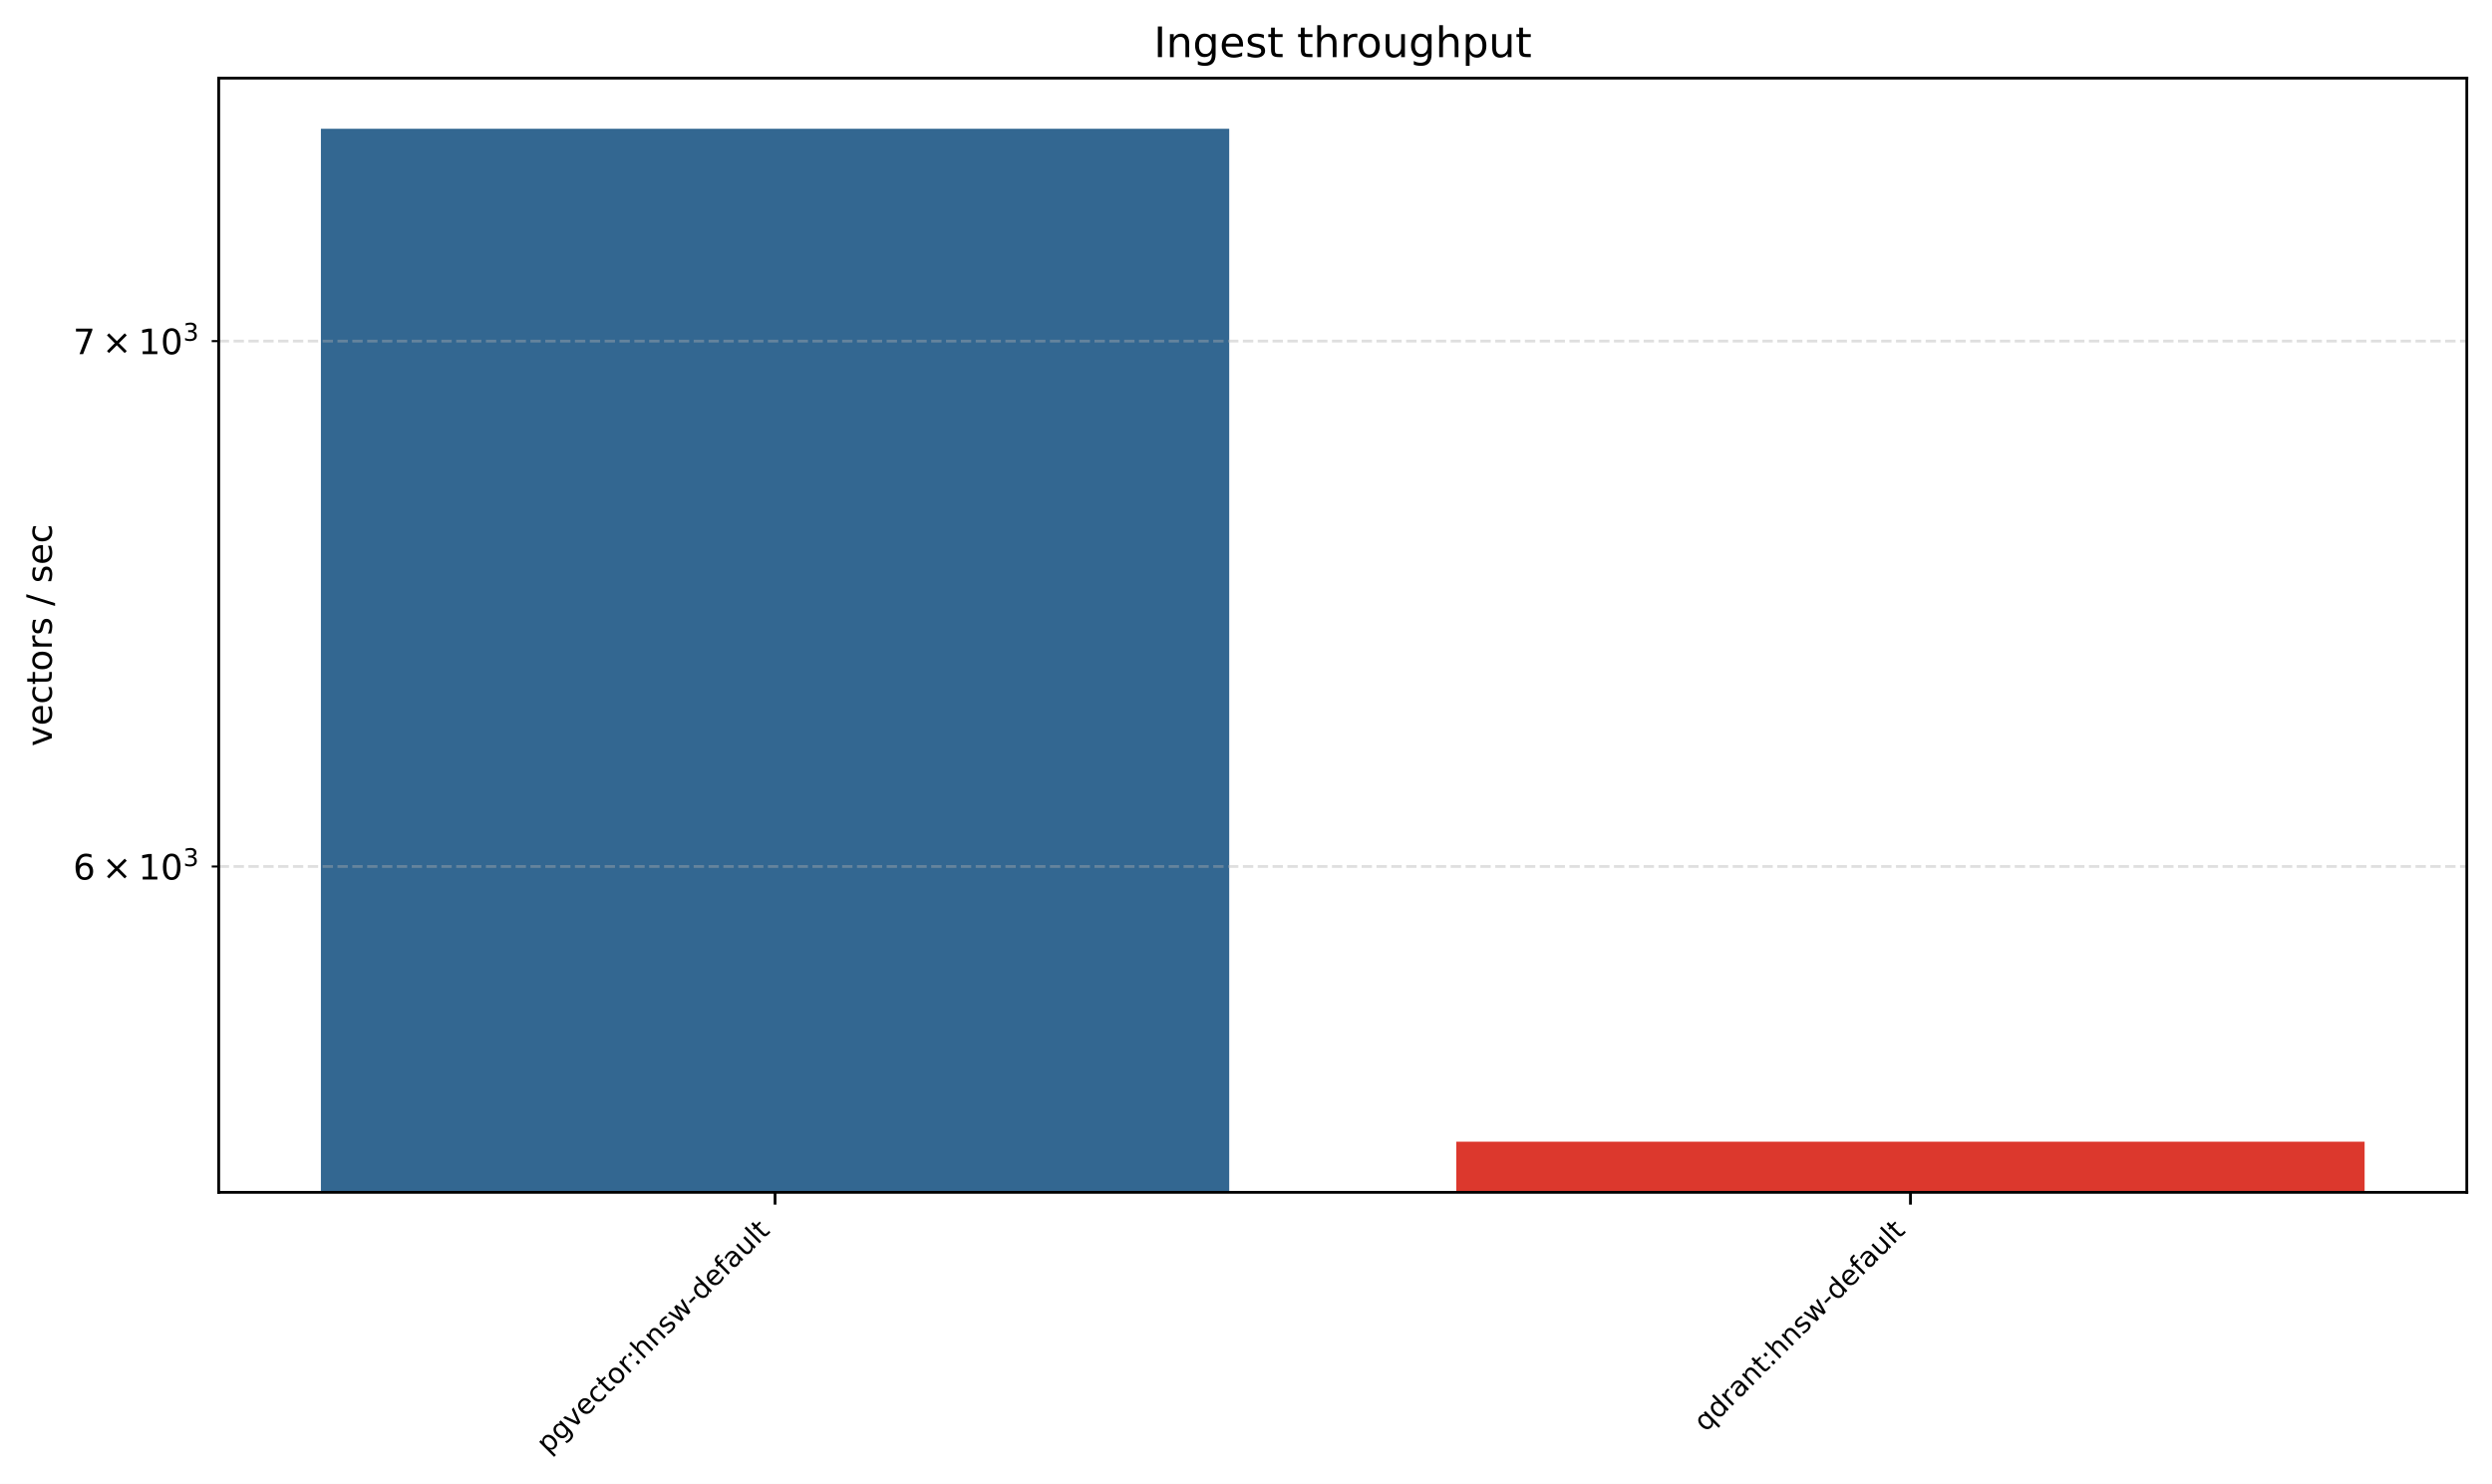
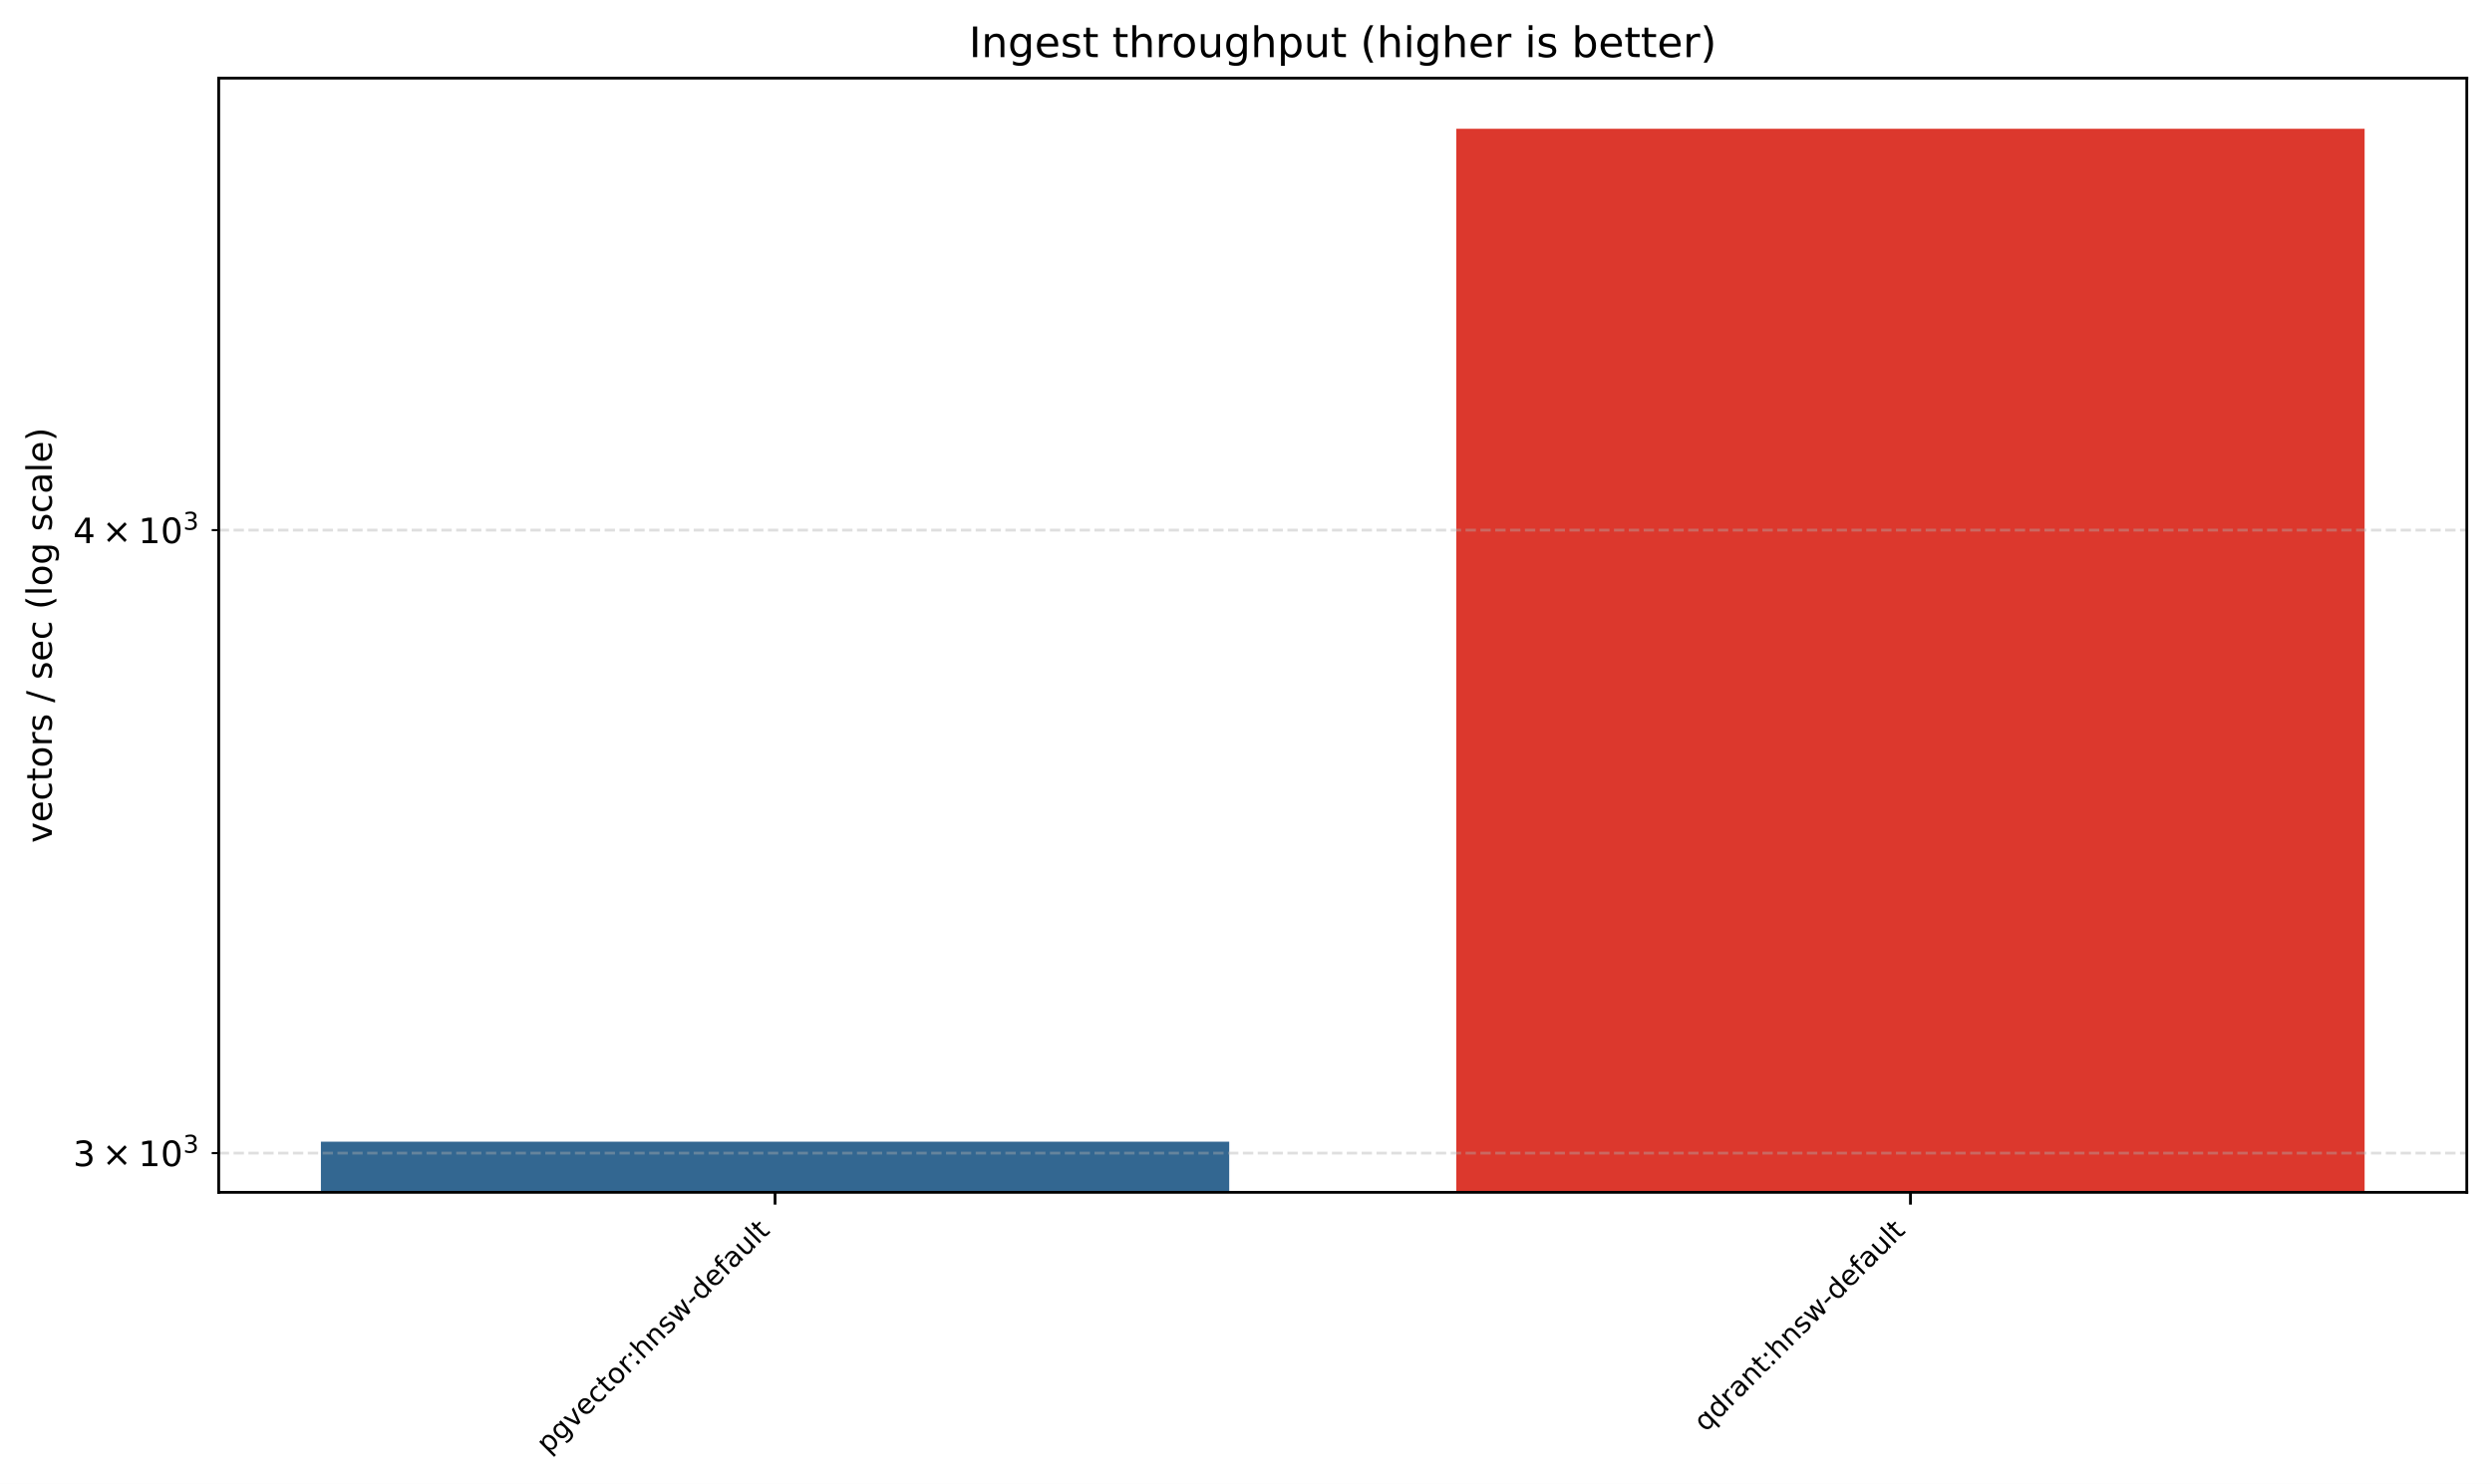
<svg xmlns="http://www.w3.org/2000/svg" xmlns:xlink="http://www.w3.org/1999/xlink" width="711.856pt" height="423.949pt" viewBox="0 0 711.856 423.949" version="1.1">
  <defs>
    <style type="text/css">*{stroke-linejoin: round; stroke-linecap: butt}</style>
  </defs>
  <g id="figure_1">
    <g id="patch_1">
      <path d="M 0 423.949  L 711.856 423.949  L 711.856 0  L 0 0  z " style="fill: #ffffff" />
    </g>
    <g id="axes_1">
      <g id="patch_2">
        <path d="M 62.478 340.653  L 704.656 340.653  L 704.656 22.318  L 62.478 22.318  z " style="fill: #ffffff" />
      </g>
      <g id="patch_3">
-         <path d="M 91.668 2250822.654  L 351.134 2250822.654  L 351.134 36.788  L 91.668 36.788  z " clip-path="url(#pb5756a9241)" style="fill: #336791" />
+         <path d="M 91.668 1429911.006  L 351.134 1429911.006  L 351.134 326.183  L 91.668 326.183  z " clip-path="url(#pfe8e0d479a)" style="fill: #336791" />
      </g>
      <g id="patch_4">
-         <path d="M 416 2250822.654  L 675.466 2250822.654  L 675.466 326.183  L 416 326.183  z " clip-path="url(#pb5756a9241)" style="fill: #dc382d" />
+         <path d="M 416 1429911.006  L 675.466 1429911.006  L 675.466 36.788  L 416 36.788  z " clip-path="url(#pfe8e0d479a)" style="fill: #dc382d" />
      </g>
      <g id="matplotlib.axis_1">
        <g id="xtick_1">
          <g id="line2d_1">
            <defs>
-               <path id="m3f4d60395d" d="M 0 0  L 0 3.5  " style="stroke: #000000; stroke-width: 0.8" />
+               <path id="m6f255d9682" d="M 0 0  L 0 3.5  " style="stroke: #000000; stroke-width: 0.8" />
            </defs>
            <g>
-               <use xlink:href="#m3f4d60395d" x="221.401" y="340.653" style="stroke: #000000; stroke-width: 0.8" />
+               <use xlink:href="#m6f255d9682" x="221.401" y="340.653" style="stroke: #000000; stroke-width: 0.8" />
            </g>
          </g>
          <g id="text_1">
            <g transform="translate(156.6035 415.5722) rotate(-45) scale(0.08 -0.08)">
              <defs>
                <path id="DejaVuSans-70" d="M 1159 525  L 1159 -1331  L 581 -1331  L 581 3500  L 1159 3500  L 1159 2969  Q 1341 3281 1617 3432  Q 1894 3584 2278 3584  Q 2916 3584 3314 3078  Q 3713 2572 3713 1747  Q 3713 922 3314 415  Q 2916 -91 2278 -91  Q 1894 -91 1617 61  Q 1341 213 1159 525  z M 3116 1747  Q 3116 2381 2855 2742  Q 2594 3103 2138 3103  Q 1681 3103 1420 2742  Q 1159 2381 1159 1747  Q 1159 1113 1420 752  Q 1681 391 2138 391  Q 2594 391 2855 752  Q 3116 1113 3116 1747  z " transform="scale(0.015625)" />
                <path id="DejaVuSans-67" d="M 2906 1791  Q 2906 2416 2648 2759  Q 2391 3103 1925 3103  Q 1463 3103 1205 2759  Q 947 2416 947 1791  Q 947 1169 1205 825  Q 1463 481 1925 481  Q 2391 481 2648 825  Q 2906 1169 2906 1791  z M 3481 434  Q 3481 -459 3084 -895  Q 2688 -1331 1869 -1331  Q 1566 -1331 1297 -1286  Q 1028 -1241 775 -1147  L 775 -588  Q 1028 -725 1275 -790  Q 1522 -856 1778 -856  Q 2344 -856 2625 -561  Q 2906 -266 2906 331  L 2906 616  Q 2728 306 2450 153  Q 2172 0 1784 0  Q 1141 0 747 490  Q 353 981 353 1791  Q 353 2603 747 3093  Q 1141 3584 1784 3584  Q 2172 3584 2450 3431  Q 2728 3278 2906 2969  L 2906 3500  L 3481 3500  L 3481 434  z " transform="scale(0.015625)" />
                <path id="DejaVuSans-76" d="M 191 3500  L 800 3500  L 1894 563  L 2988 3500  L 3597 3500  L 2284 0  L 1503 0  L 191 3500  z " transform="scale(0.015625)" />
                <path id="DejaVuSans-65" d="M 3597 1894  L 3597 1613  L 953 1613  Q 991 1019 1311 708  Q 1631 397 2203 397  Q 2534 397 2845 478  Q 3156 559 3463 722  L 3463 178  Q 3153 47 2828 -22  Q 2503 -91 2169 -91  Q 1331 -91 842 396  Q 353 884 353 1716  Q 353 2575 817 3079  Q 1281 3584 2069 3584  Q 2775 3584 3186 3129  Q 3597 2675 3597 1894  z M 3022 2063  Q 3016 2534 2758 2815  Q 2500 3097 2075 3097  Q 1594 3097 1305 2825  Q 1016 2553 972 2059  L 3022 2063  z " transform="scale(0.015625)" />
                <path id="DejaVuSans-63" d="M 3122 3366  L 3122 2828  Q 2878 2963 2633 3030  Q 2388 3097 2138 3097  Q 1578 3097 1268 2742  Q 959 2388 959 1747  Q 959 1106 1268 751  Q 1578 397 2138 397  Q 2388 397 2633 464  Q 2878 531 3122 666  L 3122 134  Q 2881 22 2623 -34  Q 2366 -91 2075 -91  Q 1284 -91 818 406  Q 353 903 353 1747  Q 353 2603 823 3093  Q 1294 3584 2113 3584  Q 2378 3584 2631 3529  Q 2884 3475 3122 3366  z " transform="scale(0.015625)" />
                <path id="DejaVuSans-74" d="M 1172 4494  L 1172 3500  L 2356 3500  L 2356 3053  L 1172 3053  L 1172 1153  Q 1172 725 1289 603  Q 1406 481 1766 481  L 2356 481  L 2356 0  L 1766 0  Q 1100 0 847 248  Q 594 497 594 1153  L 594 3053  L 172 3053  L 172 3500  L 594 3500  L 594 4494  L 1172 4494  z " transform="scale(0.015625)" />
                <path id="DejaVuSans-6f" d="M 1959 3097  Q 1497 3097 1228 2736  Q 959 2375 959 1747  Q 959 1119 1226 758  Q 1494 397 1959 397  Q 2419 397 2687 759  Q 2956 1122 2956 1747  Q 2956 2369 2687 2733  Q 2419 3097 1959 3097  z M 1959 3584  Q 2709 3584 3137 3096  Q 3566 2609 3566 1747  Q 3566 888 3137 398  Q 2709 -91 1959 -91  Q 1206 -91 779 398  Q 353 888 353 1747  Q 353 2609 779 3096  Q 1206 3584 1959 3584  z " transform="scale(0.015625)" />
                <path id="DejaVuSans-72" d="M 2631 2963  Q 2534 3019 2420 3045  Q 2306 3072 2169 3072  Q 1681 3072 1420 2755  Q 1159 2438 1159 1844  L 1159 0  L 581 0  L 581 3500  L 1159 3500  L 1159 2956  Q 1341 3275 1631 3429  Q 1922 3584 2338 3584  Q 2397 3584 2469 3576  Q 2541 3569 2628 3553  L 2631 2963  z " transform="scale(0.015625)" />
                <path id="DejaVuSans-3a" d="M 750 794  L 1409 794  L 1409 0  L 750 0  L 750 794  z M 750 3309  L 1409 3309  L 1409 2516  L 750 2516  L 750 3309  z " transform="scale(0.015625)" />
                <path id="DejaVuSans-68" d="M 3513 2113  L 3513 0  L 2938 0  L 2938 2094  Q 2938 2591 2744 2837  Q 2550 3084 2163 3084  Q 1697 3084 1428 2787  Q 1159 2491 1159 1978  L 1159 0  L 581 0  L 581 4863  L 1159 4863  L 1159 2956  Q 1366 3272 1645 3428  Q 1925 3584 2291 3584  Q 2894 3584 3203 3211  Q 3513 2838 3513 2113  z " transform="scale(0.015625)" />
                <path id="DejaVuSans-6e" d="M 3513 2113  L 3513 0  L 2938 0  L 2938 2094  Q 2938 2591 2744 2837  Q 2550 3084 2163 3084  Q 1697 3084 1428 2787  Q 1159 2491 1159 1978  L 1159 0  L 581 0  L 581 3500  L 1159 3500  L 1159 2956  Q 1366 3272 1645 3428  Q 1925 3584 2291 3584  Q 2894 3584 3203 3211  Q 3513 2838 3513 2113  z " transform="scale(0.015625)" />
                <path id="DejaVuSans-73" d="M 2834 3397  L 2834 2853  Q 2591 2978 2328 3040  Q 2066 3103 1784 3103  Q 1356 3103 1142 2972  Q 928 2841 928 2578  Q 928 2378 1081 2264  Q 1234 2150 1697 2047  L 1894 2003  Q 2506 1872 2764 1633  Q 3022 1394 3022 966  Q 3022 478 2636 193  Q 2250 -91 1575 -91  Q 1294 -91 989 -36  Q 684 19 347 128  L 347 722  Q 666 556 975 473  Q 1284 391 1588 391  Q 1994 391 2212 530  Q 2431 669 2431 922  Q 2431 1156 2273 1281  Q 2116 1406 1581 1522  L 1381 1569  Q 847 1681 609 1914  Q 372 2147 372 2553  Q 372 3047 722 3315  Q 1072 3584 1716 3584  Q 2034 3584 2315 3537  Q 2597 3491 2834 3397  z " transform="scale(0.015625)" />
                <path id="DejaVuSans-77" d="M 269 3500  L 844 3500  L 1563 769  L 2278 3500  L 2956 3500  L 3675 769  L 4391 3500  L 4966 3500  L 4050 0  L 3372 0  L 2619 2869  L 1863 0  L 1184 0  L 269 3500  z " transform="scale(0.015625)" />
                <path id="DejaVuSans-2d" d="M 313 2009  L 1997 2009  L 1997 1497  L 313 1497  L 313 2009  z " transform="scale(0.015625)" />
                <path id="DejaVuSans-64" d="M 2906 2969  L 2906 4863  L 3481 4863  L 3481 0  L 2906 0  L 2906 525  Q 2725 213 2448 61  Q 2172 -91 1784 -91  Q 1150 -91 751 415  Q 353 922 353 1747  Q 353 2572 751 3078  Q 1150 3584 1784 3584  Q 2172 3584 2448 3432  Q 2725 3281 2906 2969  z M 947 1747  Q 947 1113 1208 752  Q 1469 391 1925 391  Q 2381 391 2643 752  Q 2906 1113 2906 1747  Q 2906 2381 2643 2742  Q 2381 3103 1925 3103  Q 1469 3103 1208 2742  Q 947 2381 947 1747  z " transform="scale(0.015625)" />
                <path id="DejaVuSans-66" d="M 2375 4863  L 2375 4384  L 1825 4384  Q 1516 4384 1395 4259  Q 1275 4134 1275 3809  L 1275 3500  L 2222 3500  L 2222 3053  L 1275 3053  L 1275 0  L 697 0  L 697 3053  L 147 3053  L 147 3500  L 697 3500  L 697 3744  Q 697 4328 969 4595  Q 1241 4863 1831 4863  L 2375 4863  z " transform="scale(0.015625)" />
                <path id="DejaVuSans-61" d="M 2194 1759  Q 1497 1759 1228 1600  Q 959 1441 959 1056  Q 959 750 1161 570  Q 1363 391 1709 391  Q 2188 391 2477 730  Q 2766 1069 2766 1631  L 2766 1759  L 2194 1759  z M 3341 1997  L 3341 0  L 2766 0  L 2766 531  Q 2569 213 2275 61  Q 1981 -91 1556 -91  Q 1019 -91 701 211  Q 384 513 384 1019  Q 384 1609 779 1909  Q 1175 2209 1959 2209  L 2766 2209  L 2766 2266  Q 2766 2663 2505 2880  Q 2244 3097 1772 3097  Q 1472 3097 1187 3025  Q 903 2953 641 2809  L 641 3341  Q 956 3463 1253 3523  Q 1550 3584 1831 3584  Q 2591 3584 2966 3190  Q 3341 2797 3341 1997  z " transform="scale(0.015625)" />
                <path id="DejaVuSans-75" d="M 544 1381  L 544 3500  L 1119 3500  L 1119 1403  Q 1119 906 1312 657  Q 1506 409 1894 409  Q 2359 409 2629 706  Q 2900 1003 2900 1516  L 2900 3500  L 3475 3500  L 3475 0  L 2900 0  L 2900 538  Q 2691 219 2414 64  Q 2138 -91 1772 -91  Q 1169 -91 856 284  Q 544 659 544 1381  z M 1991 3584  L 1991 3584  z " transform="scale(0.015625)" />
                <path id="DejaVuSans-6c" d="M 603 4863  L 1178 4863  L 1178 0  L 603 0  L 603 4863  z " transform="scale(0.015625)" />
              </defs>
              <use xlink:href="#DejaVuSans-70" />
              <use xlink:href="#DejaVuSans-67" transform="translate(63.47656 0)" />
              <use xlink:href="#DejaVuSans-76" transform="translate(126.9531 0)" />
              <use xlink:href="#DejaVuSans-65" transform="translate(186.1328 0)" />
              <use xlink:href="#DejaVuSans-63" transform="translate(247.6562 0)" />
              <use xlink:href="#DejaVuSans-74" transform="translate(302.6367 0)" />
              <use xlink:href="#DejaVuSans-6f" transform="translate(341.8457 0)" />
              <use xlink:href="#DejaVuSans-72" transform="translate(403.0273 0)" />
              <use xlink:href="#DejaVuSans-3a" transform="translate(442.3906 0)" />
              <use xlink:href="#DejaVuSans-68" transform="translate(476.082 0)" />
              <use xlink:href="#DejaVuSans-6e" transform="translate(539.4609 0)" />
              <use xlink:href="#DejaVuSans-73" transform="translate(602.8398 0)" />
              <use xlink:href="#DejaVuSans-77" transform="translate(654.9395 0)" />
              <use xlink:href="#DejaVuSans-2d" transform="translate(736.7266 0)" />
              <use xlink:href="#DejaVuSans-64" transform="translate(772.8105 0)" />
              <use xlink:href="#DejaVuSans-65" transform="translate(836.2871 0)" />
              <use xlink:href="#DejaVuSans-66" transform="translate(897.8105 0)" />
              <use xlink:href="#DejaVuSans-61" transform="translate(933.0156 0)" />
              <use xlink:href="#DejaVuSans-75" transform="translate(994.2949 0)" />
              <use xlink:href="#DejaVuSans-6c" transform="translate(1057.674 0)" />
              <use xlink:href="#DejaVuSans-74" transform="translate(1085.457 0)" />
            </g>
          </g>
        </g>
        <g id="xtick_2">
          <g id="line2d_2">
            <g>
-               <use xlink:href="#m3f4d60395d" x="545.733" y="340.653" style="stroke: #000000; stroke-width: 0.8" />
+               <use xlink:href="#m6f255d9682" x="545.733" y="340.653" style="stroke: #000000; stroke-width: 0.8" />
            </g>
          </g>
          <g id="text_2">
            <g transform="translate(487.1859 409.3222) rotate(-45) scale(0.08 -0.08)">
              <defs>
                <path id="DejaVuSans-71" d="M 947 1747  Q 947 1113 1208 752  Q 1469 391 1925 391  Q 2381 391 2643 752  Q 2906 1113 2906 1747  Q 2906 2381 2643 2742  Q 2381 3103 1925 3103  Q 1469 3103 1208 2742  Q 947 2381 947 1747  z M 2906 525  Q 2725 213 2448 61  Q 2172 -91 1784 -91  Q 1150 -91 751 415  Q 353 922 353 1747  Q 353 2572 751 3078  Q 1150 3584 1784 3584  Q 2172 3584 2448 3432  Q 2725 3281 2906 2969  L 2906 3500  L 3481 3500  L 3481 -1331  L 2906 -1331  L 2906 525  z " transform="scale(0.015625)" />
              </defs>
              <use xlink:href="#DejaVuSans-71" />
              <use xlink:href="#DejaVuSans-64" transform="translate(63.47656 0)" />
              <use xlink:href="#DejaVuSans-72" transform="translate(126.9531 0)" />
              <use xlink:href="#DejaVuSans-61" transform="translate(168.0664 0)" />
              <use xlink:href="#DejaVuSans-6e" transform="translate(229.3457 0)" />
              <use xlink:href="#DejaVuSans-74" transform="translate(292.7246 0)" />
              <use xlink:href="#DejaVuSans-3a" transform="translate(331.9336 0)" />
              <use xlink:href="#DejaVuSans-68" transform="translate(365.625 0)" />
              <use xlink:href="#DejaVuSans-6e" transform="translate(429.0039 0)" />
              <use xlink:href="#DejaVuSans-73" transform="translate(492.3828 0)" />
              <use xlink:href="#DejaVuSans-77" transform="translate(544.4824 0)" />
              <use xlink:href="#DejaVuSans-2d" transform="translate(626.2695 0)" />
              <use xlink:href="#DejaVuSans-64" transform="translate(662.3535 0)" />
              <use xlink:href="#DejaVuSans-65" transform="translate(725.8301 0)" />
              <use xlink:href="#DejaVuSans-66" transform="translate(787.3535 0)" />
              <use xlink:href="#DejaVuSans-61" transform="translate(822.5586 0)" />
              <use xlink:href="#DejaVuSans-75" transform="translate(883.8379 0)" />
              <use xlink:href="#DejaVuSans-6c" transform="translate(947.2168 0)" />
              <use xlink:href="#DejaVuSans-74" transform="translate(975 0)" />
            </g>
          </g>
        </g>
      </g>
      <g id="matplotlib.axis_2">
        <g id="ytick_1">
          <g id="line2d_3">
-             <path d="M 62.478 247.562  L 704.656 247.562  " clip-path="url(#pb5756a9241)" style="fill: none; stroke-dasharray: 2.96,1.28; stroke-dashoffset: 0; stroke: #b0b0b0; stroke-opacity: 0.4; stroke-width: 0.8" />
+             <path d="M 62.478 329.445  L 704.656 329.445  " clip-path="url(#pfe8e0d479a)" style="fill: none; stroke-dasharray: 2.96,1.28; stroke-dashoffset: 0; stroke: #b0b0b0; stroke-opacity: 0.4; stroke-width: 0.8" />
          </g>
          <g id="line2d_4">
            <defs>
-               <path id="mb6a8b014ee" d="M 0 0  L -2 0  " style="stroke: #000000; stroke-width: 0.6" />
+               <path id="m03c75f7ad1" d="M 0 0  L -2 0  " style="stroke: #000000; stroke-width: 0.6" />
            </defs>
            <g>
-               <use xlink:href="#mb6a8b014ee" x="62.478" y="247.562" style="stroke: #000000; stroke-width: 0.6" />
+               <use xlink:href="#m03c75f7ad1" x="62.478" y="329.445" style="stroke: #000000; stroke-width: 0.6" />
            </g>
          </g>
          <g id="text_3">
-             <g transform="translate(20.87813 251.3611) scale(0.1 -0.1)">
-               <defs>
-                 <path id="DejaVuSans-36" d="M 2113 2584  Q 1688 2584 1439 2293  Q 1191 2003 1191 1497  Q 1191 994 1439 701  Q 1688 409 2113 409  Q 2538 409 2786 701  Q 3034 994 3034 1497  Q 3034 2003 2786 2293  Q 2538 2584 2113 2584  z M 3366 4563  L 3366 3988  Q 3128 4100 2886 4159  Q 2644 4219 2406 4219  Q 1781 4219 1451 3797  Q 1122 3375 1075 2522  Q 1259 2794 1537 2939  Q 1816 3084 2150 3084  Q 2853 3084 3261 2657  Q 3669 2231 3669 1497  Q 3669 778 3244 343  Q 2819 -91 2113 -91  Q 1303 -91 875 529  Q 447 1150 447 2328  Q 447 3434 972 4092  Q 1497 4750 2381 4750  Q 2619 4750 2861 4703  Q 3103 4656 3366 4563  z " transform="scale(0.015625)" />
+             <g transform="translate(20.87813 333.2443) scale(0.1 -0.1)">
+               <defs>
+                 <path id="DejaVuSans-33" d="M 2597 2516  Q 3050 2419 3304 2112  Q 3559 1806 3559 1356  Q 3559 666 3084 287  Q 2609 -91 1734 -91  Q 1441 -91 1130 -33  Q 819 25 488 141  L 488 750  Q 750 597 1062 519  Q 1375 441 1716 441  Q 2309 441 2620 675  Q 2931 909 2931 1356  Q 2931 1769 2642 2001  Q 2353 2234 1838 2234  L 1294 2234  L 1294 2753  L 1863 2753  Q 2328 2753 2575 2939  Q 2822 3125 2822 3475  Q 2822 3834 2567 4026  Q 2313 4219 1838 4219  Q 1578 4219 1281 4162  Q 984 4106 628 3988  L 628 4550  Q 988 4650 1302 4700  Q 1616 4750 1894 4750  Q 2613 4750 3031 4423  Q 3450 4097 3450 3541  Q 3450 3153 3228 2886  Q 3006 2619 2597 2516  z " transform="scale(0.015625)" />
                <path id="DejaVuSans-d7" d="M 4488 3438  L 3059 2003  L 4488 575  L 4116 197  L 2681 1631  L 1247 197  L 878 575  L 2303 2003  L 878 3438  L 1247 3816  L 2681 2381  L 4116 3816  L 4488 3438  z " transform="scale(0.015625)" />
                <path id="DejaVuSans-31" d="M 794 531  L 1825 531  L 1825 4091  L 703 3866  L 703 4441  L 1819 4666  L 2450 4666  L 2450 531  L 3481 531  L 3481 0  L 794 0  L 794 531  z " transform="scale(0.015625)" />
                <path id="DejaVuSans-30" d="M 2034 4250  Q 1547 4250 1301 3770  Q 1056 3291 1056 2328  Q 1056 1369 1301 889  Q 1547 409 2034 409  Q 2525 409 2770 889  Q 3016 1369 3016 2328  Q 3016 3291 2770 3770  Q 2525 4250 2034 4250  z M 2034 4750  Q 2819 4750 3233 4129  Q 3647 3509 3647 2328  Q 3647 1150 3233 529  Q 2819 -91 2034 -91  Q 1250 -91 836 529  Q 422 1150 422 2328  Q 422 3509 836 4129  Q 1250 4750 2034 4750  z " transform="scale(0.015625)" />
-                 <path id="DejaVuSans-33" d="M 2597 2516  Q 3050 2419 3304 2112  Q 3559 1806 3559 1356  Q 3559 666 3084 287  Q 2609 -91 1734 -91  Q 1441 -91 1130 -33  Q 819 25 488 141  L 488 750  Q 750 597 1062 519  Q 1375 441 1716 441  Q 2309 441 2620 675  Q 2931 909 2931 1356  Q 2931 1769 2642 2001  Q 2353 2234 1838 2234  L 1294 2234  L 1294 2753  L 1863 2753  Q 2328 2753 2575 2939  Q 2822 3125 2822 3475  Q 2822 3834 2567 4026  Q 2313 4219 1838 4219  Q 1578 4219 1281 4162  Q 984 4106 628 3988  L 628 4550  Q 988 4650 1302 4700  Q 1616 4750 1894 4750  Q 2613 4750 3031 4423  Q 3450 4097 3450 3541  Q 3450 3153 3228 2886  Q 3006 2619 2597 2516  z " transform="scale(0.015625)" />
-               </defs>
-               <use xlink:href="#DejaVuSans-36" transform="translate(0 0.765625)" />
+               </defs>
+               <use xlink:href="#DejaVuSans-33" transform="translate(0 0.765625)" />
              <use xlink:href="#DejaVuSans-d7" transform="translate(83.10547 0.765625)" />
              <use xlink:href="#DejaVuSans-31" transform="translate(186.377 0.765625)" />
              <use xlink:href="#DejaVuSans-30" transform="translate(250 0.765625)" />
              <use xlink:href="#DejaVuSans-33" transform="translate(314.5801 39.04688) scale(0.7)" />
            </g>
          </g>
        </g>
        <g id="ytick_2">
          <g id="line2d_5">
-             <path d="M 62.478 97.46  L 704.656 97.46  " clip-path="url(#pb5756a9241)" style="fill: none; stroke-dasharray: 2.96,1.28; stroke-dashoffset: 0; stroke: #b0b0b0; stroke-opacity: 0.4; stroke-width: 0.8" />
+             <path d="M 62.478 151.454  L 704.656 151.454  " clip-path="url(#pfe8e0d479a)" style="fill: none; stroke-dasharray: 2.96,1.28; stroke-dashoffset: 0; stroke: #b0b0b0; stroke-opacity: 0.4; stroke-width: 0.8" />
          </g>
          <g id="line2d_6">
            <g>
-               <use xlink:href="#mb6a8b014ee" x="62.478" y="97.46" style="stroke: #000000; stroke-width: 0.6" />
+               <use xlink:href="#m03c75f7ad1" x="62.478" y="151.454" style="stroke: #000000; stroke-width: 0.6" />
            </g>
          </g>
          <g id="text_4">
-             <g transform="translate(20.87813 101.2595) scale(0.1 -0.1)">
-               <defs>
-                 <path id="DejaVuSans-37" d="M 525 4666  L 3525 4666  L 3525 4397  L 1831 0  L 1172 0  L 2766 4134  L 525 4134  L 525 4666  z " transform="scale(0.015625)" />
-               </defs>
-               <use xlink:href="#DejaVuSans-37" transform="translate(0 0.765625)" />
+             <g transform="translate(20.87813 155.2531) scale(0.1 -0.1)">
+               <defs>
+                 <path id="DejaVuSans-34" d="M 2419 4116  L 825 1625  L 2419 1625  L 2419 4116  z M 2253 4666  L 3047 4666  L 3047 1625  L 3713 1625  L 3713 1100  L 3047 1100  L 3047 0  L 2419 0  L 2419 1100  L 313 1100  L 313 1709  L 2253 4666  z " transform="scale(0.015625)" />
+               </defs>
+               <use xlink:href="#DejaVuSans-34" transform="translate(0 0.765625)" />
              <use xlink:href="#DejaVuSans-d7" transform="translate(83.10547 0.765625)" />
              <use xlink:href="#DejaVuSans-31" transform="translate(186.377 0.765625)" />
              <use xlink:href="#DejaVuSans-30" transform="translate(250 0.765625)" />
              <use xlink:href="#DejaVuSans-33" transform="translate(314.5801 39.04688) scale(0.7)" />
            </g>
          </g>
        </g>
        <g id="text_5">
-           <g transform="translate(14.79844 213.2433) rotate(-90) scale(0.1 -0.1)">
+           <g transform="translate(14.79844 240.8292) rotate(-90) scale(0.1 -0.1)">
            <defs>
              <path id="DejaVuSans-20" transform="scale(0.015625)" />
              <path id="DejaVuSans-2f" d="M 1625 4666  L 2156 4666  L 531 -594  L 0 -594  L 1625 4666  z " transform="scale(0.015625)" />
+               <path id="DejaVuSans-28" d="M 1984 4856  Q 1566 4138 1362 3434  Q 1159 2731 1159 2009  Q 1159 1288 1364 580  Q 1569 -128 1984 -844  L 1484 -844  Q 1016 -109 783 600  Q 550 1309 550 2009  Q 550 2706 781 3412  Q 1013 4119 1484 4856  L 1984 4856  z " transform="scale(0.015625)" />
+               <path id="DejaVuSans-29" d="M 513 4856  L 1013 4856  Q 1481 4119 1714 3412  Q 1947 2706 1947 2009  Q 1947 1309 1714 600  Q 1481 -109 1013 -844  L 513 -844  Q 928 -128 1133 580  Q 1338 1288 1338 2009  Q 1338 2731 1133 3434  Q 928 4138 513 4856  z " transform="scale(0.015625)" />
            </defs>
            <use xlink:href="#DejaVuSans-76" />
            <use xlink:href="#DejaVuSans-65" transform="translate(59.17969 0)" />
            <use xlink:href="#DejaVuSans-63" transform="translate(120.7031 0)" />
            <use xlink:href="#DejaVuSans-74" transform="translate(175.6836 0)" />
            <use xlink:href="#DejaVuSans-6f" transform="translate(214.8926 0)" />
            <use xlink:href="#DejaVuSans-72" transform="translate(276.0742 0)" />
            <use xlink:href="#DejaVuSans-73" transform="translate(317.1875 0)" />
            <use xlink:href="#DejaVuSans-20" transform="translate(369.2871 0)" />
            <use xlink:href="#DejaVuSans-2f" transform="translate(401.0742 0)" />
            <use xlink:href="#DejaVuSans-20" transform="translate(434.7656 0)" />
            <use xlink:href="#DejaVuSans-73" transform="translate(466.5527 0)" />
            <use xlink:href="#DejaVuSans-65" transform="translate(518.6523 0)" />
            <use xlink:href="#DejaVuSans-63" transform="translate(580.1758 0)" />
+             <use xlink:href="#DejaVuSans-20" transform="translate(635.1562 0)" />
+             <use xlink:href="#DejaVuSans-28" transform="translate(666.9434 0)" />
+             <use xlink:href="#DejaVuSans-6c" transform="translate(705.957 0)" />
+             <use xlink:href="#DejaVuSans-6f" transform="translate(733.7402 0)" />
+             <use xlink:href="#DejaVuSans-67" transform="translate(794.9219 0)" />
+             <use xlink:href="#DejaVuSans-20" transform="translate(858.3984 0)" />
+             <use xlink:href="#DejaVuSans-73" transform="translate(890.1855 0)" />
+             <use xlink:href="#DejaVuSans-63" transform="translate(942.2852 0)" />
+             <use xlink:href="#DejaVuSans-61" transform="translate(997.2656 0)" />
+             <use xlink:href="#DejaVuSans-6c" transform="translate(1058.545 0)" />
+             <use xlink:href="#DejaVuSans-65" transform="translate(1086.328 0)" />
+             <use xlink:href="#DejaVuSans-29" transform="translate(1147.852 0)" />
          </g>
        </g>
      </g>
      <g id="patch_5">
        <path d="M 62.478 340.653  L 62.478 22.318  " style="fill: none; stroke: #000000; stroke-width: 0.8; stroke-linejoin: miter; stroke-linecap: square" />
      </g>
      <g id="patch_6">
        <path d="M 704.656 340.653  L 704.656 22.318  " style="fill: none; stroke: #000000; stroke-width: 0.8; stroke-linejoin: miter; stroke-linecap: square" />
      </g>
      <g id="patch_7">
        <path d="M 62.478 340.653  L 704.656 340.653  " style="fill: none; stroke: #000000; stroke-width: 0.8; stroke-linejoin: miter; stroke-linecap: square" />
      </g>
      <g id="patch_8">
        <path d="M 62.478 22.318  L 704.656 22.318  " style="fill: none; stroke: #000000; stroke-width: 0.8; stroke-linejoin: miter; stroke-linecap: square" />
      </g>
      <g id="text_6">
-         <g transform="translate(329.5738 16.31812) scale(0.12 -0.12)">
+         <g transform="translate(276.7757 16.31812) scale(0.12 -0.12)">
          <defs>
            <path id="DejaVuSans-49" d="M 628 4666  L 1259 4666  L 1259 0  L 628 0  L 628 4666  z " transform="scale(0.015625)" />
+             <path id="DejaVuSans-69" d="M 603 3500  L 1178 3500  L 1178 0  L 603 0  L 603 3500  z M 603 4863  L 1178 4863  L 1178 4134  L 603 4134  L 603 4863  z " transform="scale(0.015625)" />
+             <path id="DejaVuSans-62" d="M 3116 1747  Q 3116 2381 2855 2742  Q 2594 3103 2138 3103  Q 1681 3103 1420 2742  Q 1159 2381 1159 1747  Q 1159 1113 1420 752  Q 1681 391 2138 391  Q 2594 391 2855 752  Q 3116 1113 3116 1747  z M 1159 2969  Q 1341 3281 1617 3432  Q 1894 3584 2278 3584  Q 2916 3584 3314 3078  Q 3713 2572 3713 1747  Q 3713 922 3314 415  Q 2916 -91 2278 -91  Q 1894 -91 1617 61  Q 1341 213 1159 525  L 1159 0  L 581 0  L 581 4863  L 1159 4863  L 1159 2969  z " transform="scale(0.015625)" />
          </defs>
          <use xlink:href="#DejaVuSans-49" />
          <use xlink:href="#DejaVuSans-6e" transform="translate(29.49219 0)" />
          <use xlink:href="#DejaVuSans-67" transform="translate(92.87109 0)" />
          <use xlink:href="#DejaVuSans-65" transform="translate(156.3477 0)" />
          <use xlink:href="#DejaVuSans-73" transform="translate(217.8711 0)" />
          <use xlink:href="#DejaVuSans-74" transform="translate(269.9707 0)" />
          <use xlink:href="#DejaVuSans-20" transform="translate(309.1797 0)" />
          <use xlink:href="#DejaVuSans-74" transform="translate(340.9668 0)" />
          <use xlink:href="#DejaVuSans-68" transform="translate(380.1758 0)" />
          <use xlink:href="#DejaVuSans-72" transform="translate(443.5547 0)" />
          <use xlink:href="#DejaVuSans-6f" transform="translate(482.418 0)" />
          <use xlink:href="#DejaVuSans-75" transform="translate(543.5996 0)" />
          <use xlink:href="#DejaVuSans-67" transform="translate(606.9785 0)" />
          <use xlink:href="#DejaVuSans-68" transform="translate(670.4551 0)" />
          <use xlink:href="#DejaVuSans-70" transform="translate(733.834 0)" />
          <use xlink:href="#DejaVuSans-75" transform="translate(797.3105 0)" />
          <use xlink:href="#DejaVuSans-74" transform="translate(860.6895 0)" />
+           <use xlink:href="#DejaVuSans-20" transform="translate(899.8984 0)" />
+           <use xlink:href="#DejaVuSans-28" transform="translate(931.6855 0)" />
+           <use xlink:href="#DejaVuSans-68" transform="translate(970.6992 0)" />
+           <use xlink:href="#DejaVuSans-69" transform="translate(1034.078 0)" />
+           <use xlink:href="#DejaVuSans-67" transform="translate(1061.861 0)" />
+           <use xlink:href="#DejaVuSans-68" transform="translate(1125.338 0)" />
+           <use xlink:href="#DejaVuSans-65" transform="translate(1188.717 0)" />
+           <use xlink:href="#DejaVuSans-72" transform="translate(1250.24 0)" />
+           <use xlink:href="#DejaVuSans-20" transform="translate(1291.354 0)" />
+           <use xlink:href="#DejaVuSans-69" transform="translate(1323.141 0)" />
+           <use xlink:href="#DejaVuSans-73" transform="translate(1350.924 0)" />
+           <use xlink:href="#DejaVuSans-20" transform="translate(1403.023 0)" />
+           <use xlink:href="#DejaVuSans-62" transform="translate(1434.811 0)" />
+           <use xlink:href="#DejaVuSans-65" transform="translate(1498.287 0)" />
+           <use xlink:href="#DejaVuSans-74" transform="translate(1559.811 0)" />
+           <use xlink:href="#DejaVuSans-74" transform="translate(1599.02 0)" />
+           <use xlink:href="#DejaVuSans-65" transform="translate(1638.229 0)" />
+           <use xlink:href="#DejaVuSans-72" transform="translate(1699.752 0)" />
+           <use xlink:href="#DejaVuSans-29" transform="translate(1740.865 0)" />
        </g>
      </g>
    </g>
  </g>
  <defs>
-     <clipPath id="pb5756a9241">
+     <clipPath id="pfe8e0d479a">
      <rect x="62.478" y="22.318" width="642.178" height="318.335" />
    </clipPath>
  </defs>
</svg>
